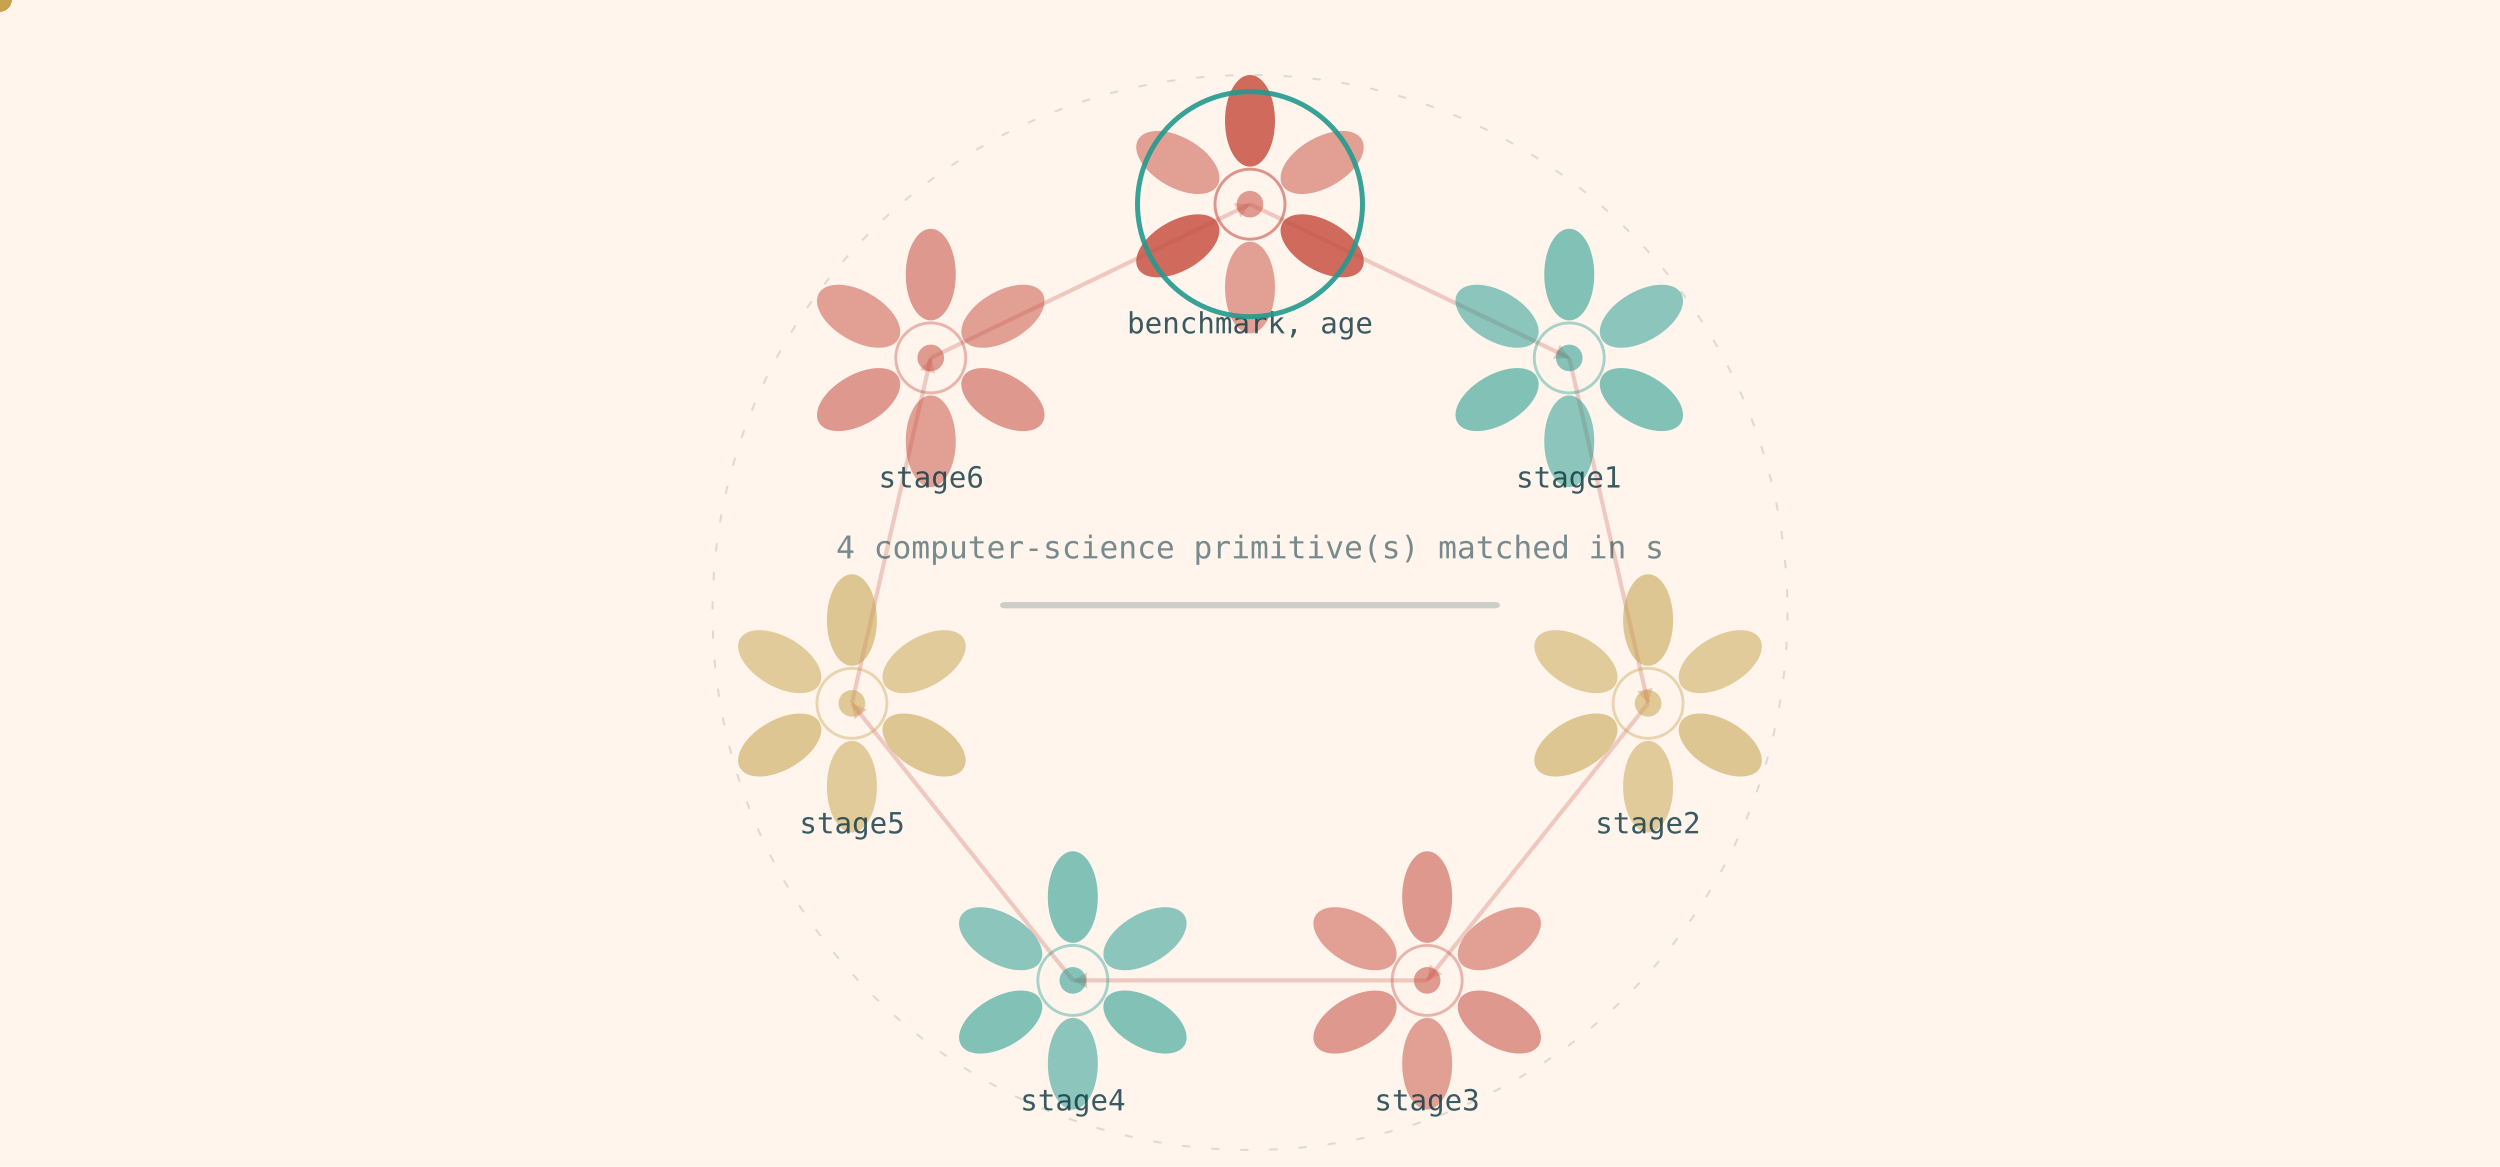
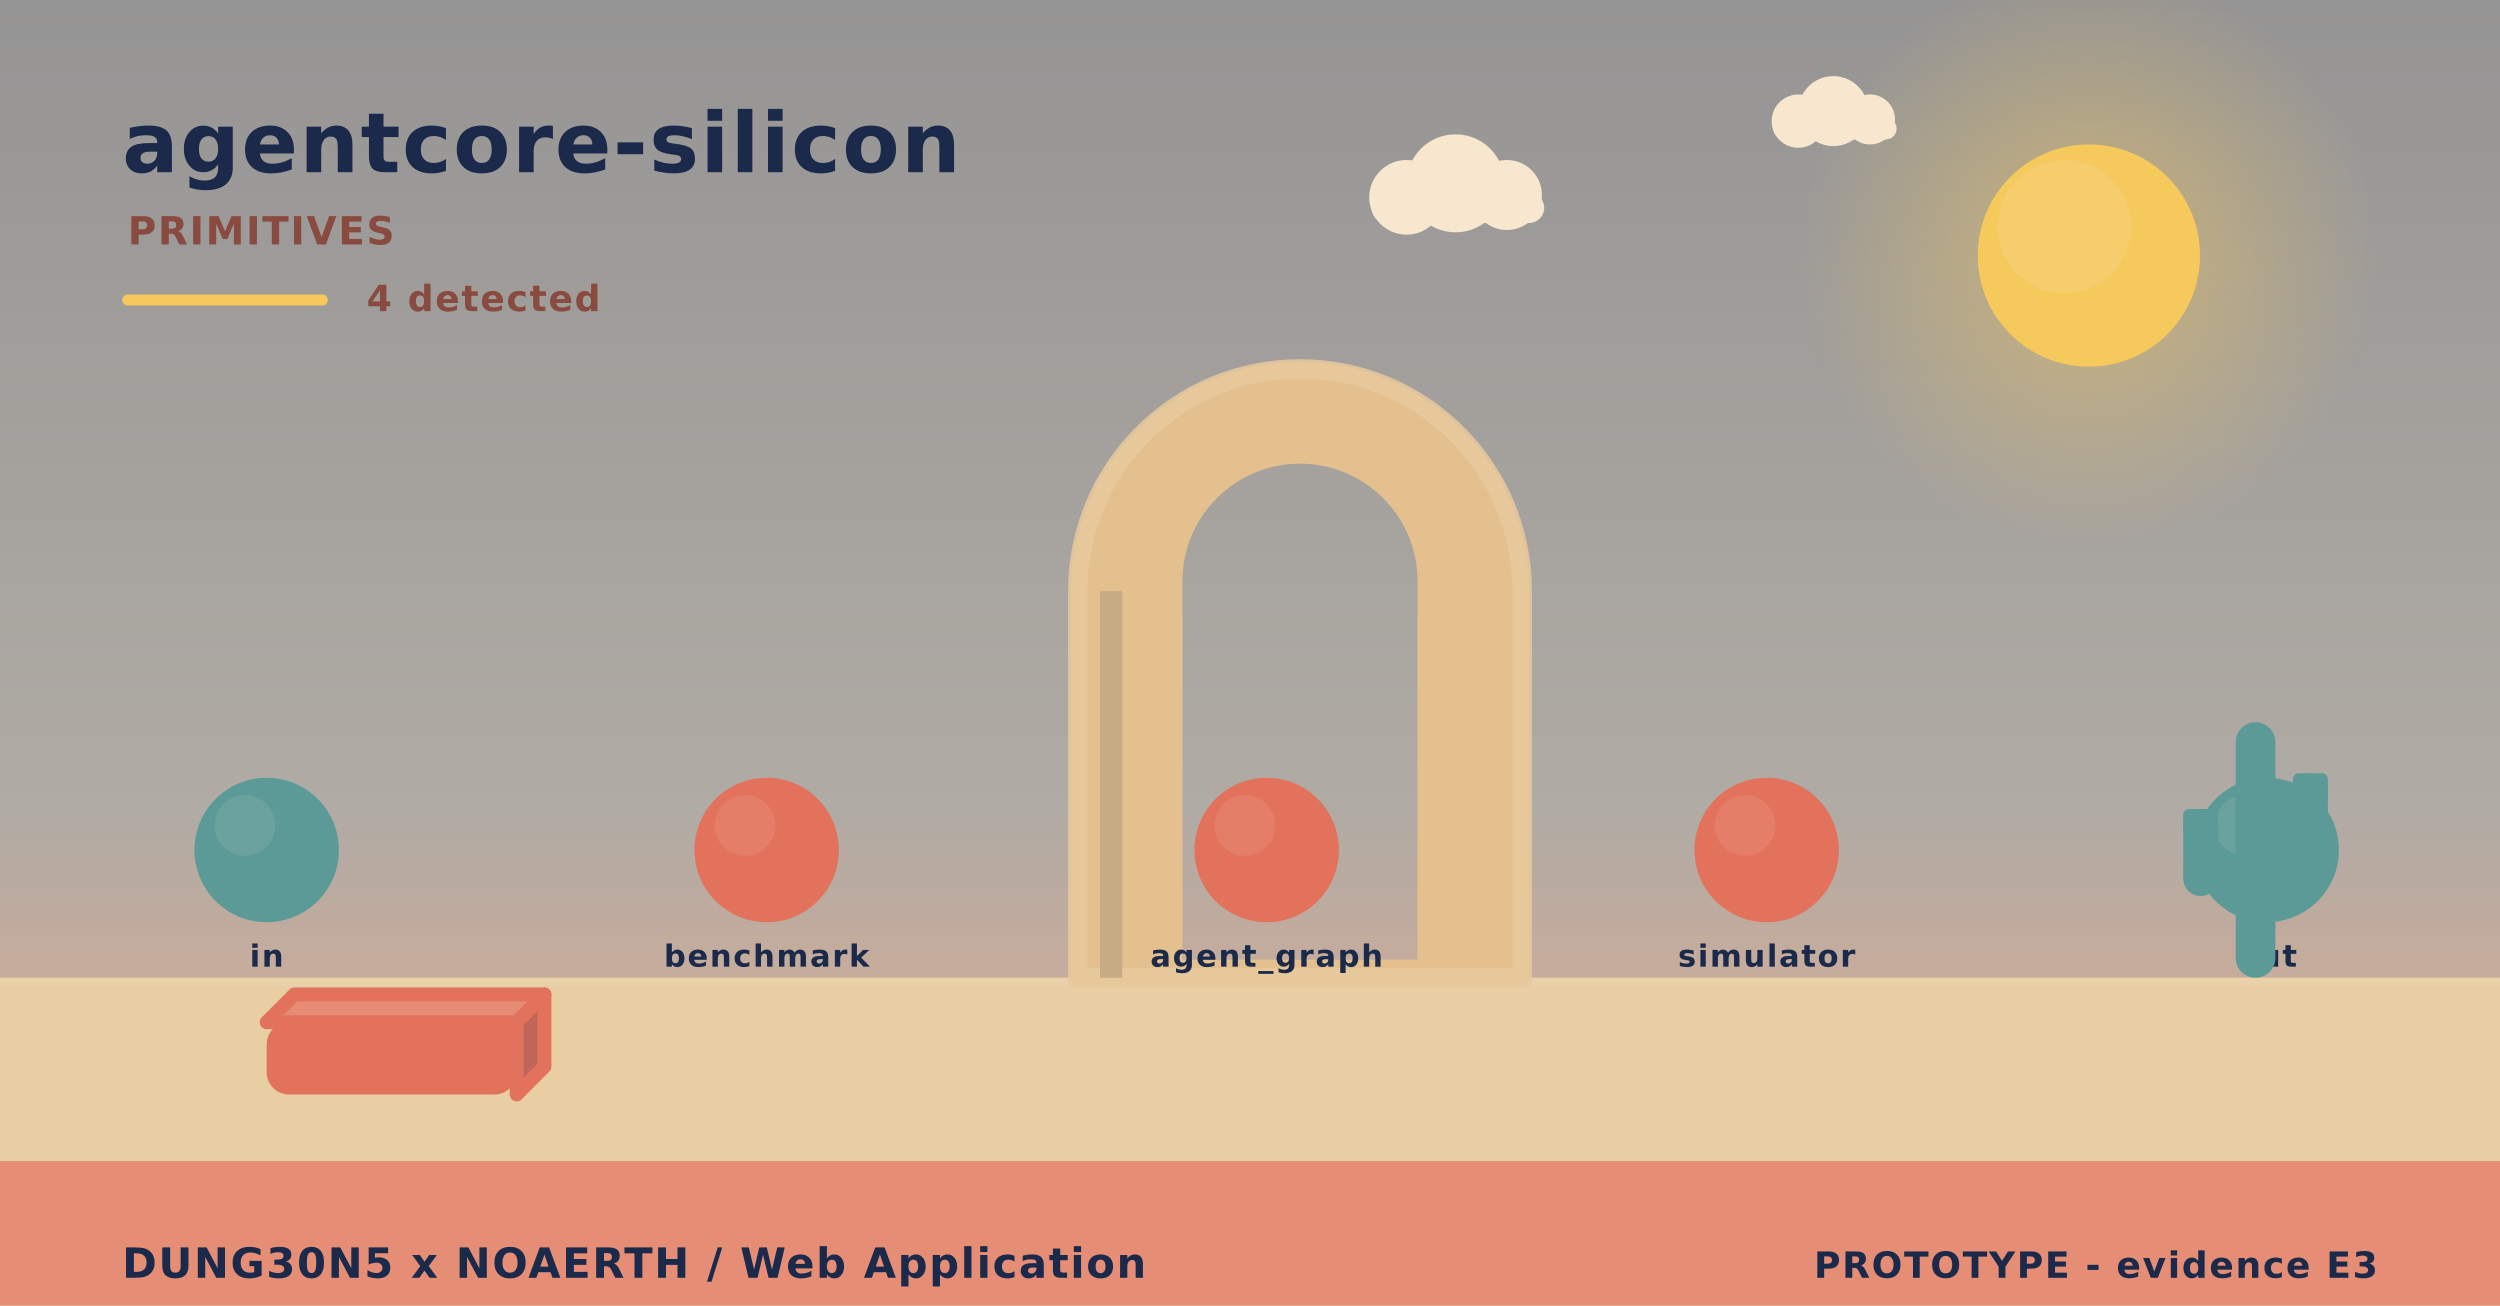
- <svg xmlns="http://www.w3.org/2000/svg" viewBox="0 0 1200 560" width="1200" height="560" role="img" aria-label="agentcore-silicon state machine">
-   <rect width="1200" height="560" fill="#fff5ed" />
-   <defs>
-     <linearGradient id="gs" x1="0" y1="0" x2="1" y2="1">
-       <stop offset="0%" stop-color="#c75346" />
-       <stop offset="100%" stop-color="#24998e" />
-     </linearGradient>
-   </defs>
-   <circle cx="600.00" cy="294.00" r="258.00" fill="none" stroke="rgba(9,52,63,0.140)" stroke-width="1.00" opacity="1.00" stroke-dasharray="4 10" />
-   <line x1="600.00" y1="98.00" x2="753.24" y2="171.80" stroke="rgba(199,83,70,0.500)" stroke-width="2.00" opacity="0.55" />
-   <polygon points="753.24,171.80 748.76,165.42 745.46,172.27" fill="rgba(199,83,70,0.500)" opacity="0.55" />
-   <g opacity="0.9">
-     <circle cx="0.00" cy="0.00" r="5.50" fill="#c7a350" opacity="1.00" />
-     <animateTransform attributeName="transform" type="translate" values="600.00,98.00 753.24,171.80" dur="4.75s" begin="0.0s" repeatCount="indefinite" />
-     <animateTransform attributeName="transform" type="translate" values="753.24,171.80 600.00,98.00" dur="4.75s" begin="2.375s" repeatCount="indefinite" />
+ <svg xmlns="http://www.w3.org/2000/svg" width="900" height="470" viewBox="0 0 900 470" role="img" aria-label="agentcore-silicon - how it behaves">
+   <linearGradient id="skys" x1="0" y1="0" x2="0" y2="1">
+     <stop offset="0" stop-color="#959494" />
+     <stop offset="0.62" stop-color="#b0aba4" />
+     <stop offset="1" stop-color="#f3ad8a" />
+   </linearGradient>
+   <rect width="900" height="470" fill="url(#skys)" />
+   <radialGradient id="suns">
+     <stop offset="0.35" stop-color="#f5c95c" stop-opacity="0.34" />
+     <stop offset="1" stop-color="#f5c95c" stop-opacity="0" />
+   </radialGradient>
+   <circle cx="752" cy="92" r="104" fill="url(#suns)" />
+   <circle cx="752" cy="92" r="40" fill="#f5c95c" />
+   <circle cx="743.2" cy="81.6" r="24" fill="#f5d27e" opacity="0.5" />
+   <g>
+     <circle cx="524" cy="66" r="17.64" fill="#f6e7ce" />
+     <circle cx="506.36" cy="71.04" r="13.44" fill="#f6e7ce" />
+     <circle cx="542.48" cy="70.2" r="12.6" fill="#f6e7ce" />
+     <rect x="493.76" y="69.36" width="62.16" height="10.92" rx="5.46" fill="#f6e7ce" />
+     <animateTransform attributeName="transform" type="translate" values="0 0;24 0;0 0" dur="36s" begin="0s" repeatCount="indefinite" />
  </g>
-   <line x1="753.24" y1="171.80" x2="791.09" y2="337.61" stroke="rgba(199,83,70,0.500)" stroke-width="2.00" opacity="0.55" />
-   <polygon points="791.09,337.61 793.28,330.14 785.87,331.83" fill="rgba(199,83,70,0.500)" opacity="0.55" />
-   <g opacity="0.9">
-     <circle cx="0.00" cy="0.00" r="5.50" fill="#c7a350" opacity="1.00" />
-     <animateTransform attributeName="transform" type="translate" values="753.24,171.80 791.09,337.61" dur="4.75s" begin="0.679s" repeatCount="indefinite" />
-     <animateTransform attributeName="transform" type="translate" values="791.09,337.61 753.24,171.80" dur="4.75s" begin="3.054s" repeatCount="indefinite" />
+   <g>
+     <circle cx="660" cy="40" r="12.6" fill="#f6e7ce" />
+     <circle cx="647.4" cy="43.6" r="9.6" fill="#f6e7ce" />
+     <circle cx="673.2" cy="43" r="9" fill="#f6e7ce" />
+     <rect x="638.4" y="42.4" width="44.4" height="7.8" rx="3.9" fill="#f6e7ce" />
+     <animateTransform attributeName="transform" type="translate" values="0 0;-18 0;0 0" dur="46s" begin="3s" repeatCount="indefinite" />
  </g>
-   <line x1="791.09" y1="337.61" x2="685.04" y2="470.59" stroke="rgba(199,83,70,0.500)" stroke-width="2.00" opacity="0.55" />
-   <polygon points="685.04,470.59 692.25,467.64 686.31,462.90" fill="rgba(199,83,70,0.500)" opacity="0.55" />
-   <g opacity="0.9">
-     <circle cx="0.00" cy="0.00" r="5.50" fill="#c7a350" opacity="1.00" />
-     <animateTransform attributeName="transform" type="translate" values="791.09,337.61 685.04,470.59" dur="4.75s" begin="1.357s" repeatCount="indefinite" />
-     <animateTransform attributeName="transform" type="translate" values="685.04,470.59 791.09,337.61" dur="4.75s" begin="3.732s" repeatCount="indefinite" />
+   <rect x="0" y="352" width="900" height="118" fill="#e9cda3" />
+   <rect x="0" y="352" width="900" height="3" fill="#ebd1a9" />
+   <text x="44" y="62" font-family="Verdana,DejaVu Sans,sans-serif" font-size="30" font-weight="700" letter-spacing="0.6" fill="#1b2a4a" text-anchor="start">agentcore-silicon</text>
+   <text x="46" y="88" font-family="Verdana,DejaVu Sans,sans-serif" font-size="14" font-weight="700" letter-spacing="0.6" fill="#894b3f" text-anchor="start">PRIMITIVES</text>
+   <rect x="44" y="106" width="74" height="4" rx="2" fill="#f5c95c" />
+   <text x="132" y="112" font-family="Verdana,DejaVu Sans,sans-serif" font-size="13" font-weight="700" letter-spacing="0.6" fill="#894b3f" text-anchor="start">4 detected</text>
+   <path d="M388,352 L388,212.8 A80,80 0 0 1 548,212.8 L548,352 Z M423.2,348 L423.2,209.22 A44.8,44.8 0 0 1 512.8,209.22 L512.8,348 Z" fill="#e3c08d" fill-rule="evenodd" stroke="#e3c08d" stroke-width="5" stroke-linejoin="round" />
+   <path d="M388,352 L388,212.8 A80,80 0 0 1 548,212.8 L548,352 Z" fill="none" stroke="#e8c99d" stroke-width="7" stroke-linecap="round" opacity="0.85" />
+   <rect x="396" y="212.8" width="8" height="139.2" fill="#c7ab84" />
+   <circle cx="96" cy="306" r="26" fill="#5b9a97" />
+   <circle cx="88.2" cy="297.16" r="10.92" fill="#7aa9a2" opacity="0.55" />
+   <text x="96" y="348" font-family="Verdana,DejaVu Sans,sans-serif" font-size="11" font-weight="700" letter-spacing="0.6" fill="#1b2a4a" text-anchor="middle">in</text>
+   <g>
+     <circle cx="276" cy="306" r="26" fill="#e2725b" />
+     <circle cx="268.2" cy="297.16" r="10.92" fill="#e68972" opacity="0.55" />
+     <animate attributeName="opacity" values="0.8;1;0.8" dur="4.6s" begin="0s" repeatCount="indefinite" />
  </g>
-   <line x1="685.04" y1="470.59" x2="514.96" y2="470.59" stroke="rgba(199,83,70,0.500)" stroke-width="2.00" opacity="0.55" />
-   <polygon points="514.96,470.59 521.76,474.39 521.76,466.79" fill="rgba(199,83,70,0.500)" opacity="0.55" />
-   <g opacity="0.9">
-     <circle cx="0.00" cy="0.00" r="5.50" fill="#c7a350" opacity="1.00" />
-     <animateTransform attributeName="transform" type="translate" values="685.04,470.59 514.96,470.59" dur="4.75s" begin="2.036s" repeatCount="indefinite" />
-     <animateTransform attributeName="transform" type="translate" values="514.96,470.59 685.04,470.59" dur="4.75s" begin="4.411s" repeatCount="indefinite" />
+   <text x="276" y="348" font-family="Verdana,DejaVu Sans,sans-serif" font-size="11" font-weight="700" letter-spacing="0.6" fill="#1b2a4a" text-anchor="middle">benchmark</text>
+   <g>
+     <circle cx="456" cy="306" r="26" fill="#e2725b" />
+     <circle cx="448.2" cy="297.16" r="10.92" fill="#e68972" opacity="0.55" />
+     <animate attributeName="opacity" values="0.8;1;0.8" dur="5.2s" begin="0s" repeatCount="indefinite" />
  </g>
-   <line x1="514.96" y1="470.59" x2="408.91" y2="337.61" stroke="rgba(199,83,70,0.500)" stroke-width="2.00" opacity="0.55" />
-   <polygon points="408.91,337.61 410.18,345.30 416.12,340.56" fill="rgba(199,83,70,0.500)" opacity="0.55" />
-   <g opacity="0.9">
-     <circle cx="0.00" cy="0.00" r="5.50" fill="#c7a350" opacity="1.00" />
-     <animateTransform attributeName="transform" type="translate" values="514.96,470.59 408.91,337.61" dur="4.75s" begin="2.714s" repeatCount="indefinite" />
-     <animateTransform attributeName="transform" type="translate" values="408.91,337.61 514.96,470.59" dur="4.75s" begin="5.089s" repeatCount="indefinite" />
+   <text x="456" y="348" font-family="Verdana,DejaVu Sans,sans-serif" font-size="11" font-weight="700" letter-spacing="0.6" fill="#1b2a4a" text-anchor="middle">agent_graph</text>
+   <g>
+     <circle cx="636" cy="306" r="26" fill="#e2725b" />
+     <circle cx="628.2" cy="297.16" r="10.92" fill="#e68972" opacity="0.55" />
+     <animate attributeName="opacity" values="0.8;1;0.8" dur="5.8s" begin="0s" repeatCount="indefinite" />
  </g>
-   <line x1="408.91" y1="337.61" x2="446.76" y2="171.80" stroke="rgba(199,83,70,0.500)" stroke-width="2.00" opacity="0.55" />
-   <polygon points="446.76,171.80 441.54,177.58 448.95,179.27" fill="rgba(199,83,70,0.500)" opacity="0.55" />
-   <g opacity="0.9">
-     <circle cx="0.00" cy="0.00" r="5.50" fill="#c7a350" opacity="1.00" />
-     <animateTransform attributeName="transform" type="translate" values="408.91,337.61 446.76,171.80" dur="4.75s" begin="3.393s" repeatCount="indefinite" />
-     <animateTransform attributeName="transform" type="translate" values="446.76,171.80 408.91,337.61" dur="4.75s" begin="5.768s" repeatCount="indefinite" />
-   </g>
-   <line x1="446.76" y1="171.80" x2="600.00" y2="98.00" stroke="rgba(199,83,70,0.500)" stroke-width="2.00" opacity="0.55" />
-   <polygon points="600.00,98.00 592.22,97.53 595.52,104.37" fill="rgba(199,83,70,0.500)" opacity="0.55" />
-   <g opacity="0.9">
-     <circle cx="0.00" cy="0.00" r="5.50" fill="#c7a350" opacity="1.00" />
-     <animateTransform attributeName="transform" type="translate" values="446.76,171.80 600.00,98.00" dur="4.75s" begin="4.071s" repeatCount="indefinite" />
-     <animateTransform attributeName="transform" type="translate" values="600.00,98.00 446.76,171.80" dur="4.75s" begin="6.446s" repeatCount="indefinite" />
-   </g>
-   <ellipse cx="600.00" cy="58.00" rx="12.00" ry="22.00" fill="rgba(199,83,70,0.900)" opacity="0.95" transform="rotate(0.0 600.00 58.00)" />
-   <ellipse cx="634.64" cy="78.00" rx="12.00" ry="22.00" fill="rgba(199,83,70,0.550)" opacity="0.95" transform="rotate(60.0 634.64 78.00)" />
-   <ellipse cx="634.64" cy="118.00" rx="12.00" ry="22.00" fill="rgba(199,83,70,0.900)" opacity="0.95" transform="rotate(120.0 634.64 118.00)" />
-   <ellipse cx="600.00" cy="138.00" rx="12.00" ry="22.00" fill="rgba(199,83,70,0.550)" opacity="0.95" transform="rotate(180.0 600.00 138.00)" />
-   <ellipse cx="565.36" cy="118.00" rx="12.00" ry="22.00" fill="rgba(199,83,70,0.900)" opacity="0.95" transform="rotate(240.0 565.36 118.00)" />
-   <ellipse cx="565.36" cy="78.00" rx="12.00" ry="22.00" fill="rgba(199,83,70,0.550)" opacity="0.95" transform="rotate(300.0 565.36 78.00)" />
-   <circle cx="600.00" cy="98.00" r="16.80" fill="none" stroke="rgba(199,83,70,0.900)" stroke-width="1.40" opacity="0.66" />
-   <circle cx="600.00" cy="98.00" r="6.40" fill="rgba(199,83,70,0.550)" opacity="1.00" />
-   <text x="600" y="160" font-family="ui-monospace,Menlo,monospace" font-size="14" fill="rgba(9,52,63,0.800)" text-anchor="middle">benchmark, age</text>
-   <g>
-     <circle cx="600.00" cy="98.00" r="54.00" fill="none" stroke="#24998e" stroke-width="2.40" opacity="0.90" />
-     <animate attributeName="opacity" values="0.25;1.0;0.25" dur="9.5s" begin="0.0s" repeatCount="indefinite" />
-   </g>
-   <ellipse cx="753.24" cy="131.80" rx="12.00" ry="22.00" fill="rgba(36,153,142,0.600)" opacity="0.95" transform="rotate(0.0 753.24 131.80)" />
-   <ellipse cx="787.88" cy="151.80" rx="12.00" ry="22.00" fill="rgba(36,153,142,0.550)" opacity="0.95" transform="rotate(60.0 787.88 151.80)" />
-   <ellipse cx="787.88" cy="191.80" rx="12.00" ry="22.00" fill="rgba(36,153,142,0.600)" opacity="0.95" transform="rotate(120.0 787.88 191.80)" />
-   <ellipse cx="753.24" cy="211.80" rx="12.00" ry="22.00" fill="rgba(36,153,142,0.550)" opacity="0.95" transform="rotate(180.0 753.24 211.80)" />
-   <ellipse cx="718.60" cy="191.80" rx="12.00" ry="22.00" fill="rgba(36,153,142,0.600)" opacity="0.95" transform="rotate(240.0 718.60 191.80)" />
-   <ellipse cx="718.60" cy="151.80" rx="12.00" ry="22.00" fill="rgba(36,153,142,0.550)" opacity="0.95" transform="rotate(300.0 718.60 151.80)" />
-   <circle cx="753.24" cy="171.80" r="16.80" fill="none" stroke="rgba(36,153,142,0.600)" stroke-width="1.40" opacity="0.66" />
-   <circle cx="753.24" cy="171.80" r="6.40" fill="rgba(36,153,142,0.550)" opacity="1.00" />
-   <text x="753" y="234" font-family="ui-monospace,Menlo,monospace" font-size="14" fill="rgba(9,52,63,0.800)" text-anchor="middle">stage1</text>
-   <ellipse cx="791.09" cy="297.61" rx="12.00" ry="22.00" fill="rgba(199,163,80,0.600)" opacity="0.95" transform="rotate(0.0 791.09 297.61)" />
-   <ellipse cx="825.73" cy="317.61" rx="12.00" ry="22.00" fill="rgba(199,163,80,0.550)" opacity="0.95" transform="rotate(60.0 825.73 317.61)" />
-   <ellipse cx="825.73" cy="357.61" rx="12.00" ry="22.00" fill="rgba(199,163,80,0.600)" opacity="0.95" transform="rotate(120.0 825.73 357.61)" />
-   <ellipse cx="791.09" cy="377.61" rx="12.00" ry="22.00" fill="rgba(199,163,80,0.550)" opacity="0.95" transform="rotate(180.0 791.09 377.61)" />
-   <ellipse cx="756.44" cy="357.61" rx="12.00" ry="22.00" fill="rgba(199,163,80,0.600)" opacity="0.95" transform="rotate(240.0 756.44 357.61)" />
-   <ellipse cx="756.44" cy="317.61" rx="12.00" ry="22.00" fill="rgba(199,163,80,0.550)" opacity="0.95" transform="rotate(300.0 756.44 317.61)" />
-   <circle cx="791.09" cy="337.61" r="16.80" fill="none" stroke="rgba(199,163,80,0.600)" stroke-width="1.40" opacity="0.66" />
-   <circle cx="791.09" cy="337.61" r="6.40" fill="rgba(199,163,80,0.550)" opacity="1.00" />
-   <text x="791" y="400" font-family="ui-monospace,Menlo,monospace" font-size="14" fill="rgba(9,52,63,0.800)" text-anchor="middle">stage2</text>
-   <ellipse cx="685.04" cy="430.59" rx="12.00" ry="22.00" fill="rgba(199,83,70,0.600)" opacity="0.95" transform="rotate(0.0 685.04 430.59)" />
-   <ellipse cx="719.68" cy="450.59" rx="12.00" ry="22.00" fill="rgba(199,83,70,0.550)" opacity="0.95" transform="rotate(60.0 719.68 450.59)" />
-   <ellipse cx="719.68" cy="490.59" rx="12.00" ry="22.00" fill="rgba(199,83,70,0.600)" opacity="0.95" transform="rotate(120.0 719.68 490.59)" />
-   <ellipse cx="685.04" cy="510.59" rx="12.00" ry="22.00" fill="rgba(199,83,70,0.550)" opacity="0.95" transform="rotate(180.0 685.04 510.59)" />
-   <ellipse cx="650.40" cy="490.59" rx="12.00" ry="22.00" fill="rgba(199,83,70,0.600)" opacity="0.95" transform="rotate(240.0 650.40 490.59)" />
-   <ellipse cx="650.40" cy="450.59" rx="12.00" ry="22.00" fill="rgba(199,83,70,0.550)" opacity="0.95" transform="rotate(300.0 650.40 450.59)" />
-   <circle cx="685.04" cy="470.59" r="16.80" fill="none" stroke="rgba(199,83,70,0.600)" stroke-width="1.40" opacity="0.66" />
-   <circle cx="685.04" cy="470.59" r="6.40" fill="rgba(199,83,70,0.550)" opacity="1.00" />
-   <text x="685" y="533" font-family="ui-monospace,Menlo,monospace" font-size="14" fill="rgba(9,52,63,0.800)" text-anchor="middle">stage3</text>
-   <ellipse cx="514.96" cy="430.59" rx="12.00" ry="22.00" fill="rgba(36,153,142,0.600)" opacity="0.95" transform="rotate(0.0 514.96 430.59)" />
-   <ellipse cx="549.60" cy="450.59" rx="12.00" ry="22.00" fill="rgba(36,153,142,0.550)" opacity="0.95" transform="rotate(60.0 549.60 450.59)" />
-   <ellipse cx="549.60" cy="490.59" rx="12.00" ry="22.00" fill="rgba(36,153,142,0.600)" opacity="0.95" transform="rotate(120.0 549.60 490.59)" />
-   <ellipse cx="514.96" cy="510.59" rx="12.00" ry="22.00" fill="rgba(36,153,142,0.550)" opacity="0.95" transform="rotate(180.0 514.96 510.59)" />
-   <ellipse cx="480.32" cy="490.59" rx="12.00" ry="22.00" fill="rgba(36,153,142,0.600)" opacity="0.95" transform="rotate(240.0 480.32 490.59)" />
-   <ellipse cx="480.32" cy="450.59" rx="12.00" ry="22.00" fill="rgba(36,153,142,0.550)" opacity="0.95" transform="rotate(300.0 480.32 450.59)" />
-   <circle cx="514.96" cy="470.59" r="16.80" fill="none" stroke="rgba(36,153,142,0.600)" stroke-width="1.40" opacity="0.66" />
-   <circle cx="514.96" cy="470.59" r="6.40" fill="rgba(36,153,142,0.550)" opacity="1.00" />
-   <text x="515" y="533" font-family="ui-monospace,Menlo,monospace" font-size="14" fill="rgba(9,52,63,0.800)" text-anchor="middle">stage4</text>
-   <ellipse cx="408.91" cy="297.61" rx="12.00" ry="22.00" fill="rgba(199,163,80,0.600)" opacity="0.95" transform="rotate(0.0 408.91 297.61)" />
-   <ellipse cx="443.56" cy="317.61" rx="12.00" ry="22.00" fill="rgba(199,163,80,0.550)" opacity="0.95" transform="rotate(60.0 443.56 317.61)" />
-   <ellipse cx="443.56" cy="357.61" rx="12.00" ry="22.00" fill="rgba(199,163,80,0.600)" opacity="0.95" transform="rotate(120.0 443.56 357.61)" />
-   <ellipse cx="408.91" cy="377.61" rx="12.00" ry="22.00" fill="rgba(199,163,80,0.550)" opacity="0.95" transform="rotate(180.0 408.91 377.61)" />
-   <ellipse cx="374.27" cy="357.61" rx="12.00" ry="22.00" fill="rgba(199,163,80,0.600)" opacity="0.95" transform="rotate(240.0 374.27 357.61)" />
-   <ellipse cx="374.27" cy="317.61" rx="12.00" ry="22.00" fill="rgba(199,163,80,0.550)" opacity="0.95" transform="rotate(300.0 374.27 317.61)" />
-   <circle cx="408.91" cy="337.61" r="16.80" fill="none" stroke="rgba(199,163,80,0.600)" stroke-width="1.40" opacity="0.66" />
-   <circle cx="408.91" cy="337.61" r="6.40" fill="rgba(199,163,80,0.550)" opacity="1.00" />
-   <text x="409" y="400" font-family="ui-monospace,Menlo,monospace" font-size="14" fill="rgba(9,52,63,0.800)" text-anchor="middle">stage5</text>
-   <ellipse cx="446.76" cy="131.80" rx="12.00" ry="22.00" fill="rgba(199,83,70,0.600)" opacity="0.95" transform="rotate(0.0 446.76 131.80)" />
-   <ellipse cx="481.40" cy="151.80" rx="12.00" ry="22.00" fill="rgba(199,83,70,0.550)" opacity="0.95" transform="rotate(60.0 481.40 151.80)" />
-   <ellipse cx="481.40" cy="191.80" rx="12.00" ry="22.00" fill="rgba(199,83,70,0.600)" opacity="0.95" transform="rotate(120.0 481.40 191.80)" />
-   <ellipse cx="446.76" cy="211.80" rx="12.00" ry="22.00" fill="rgba(199,83,70,0.550)" opacity="0.95" transform="rotate(180.0 446.76 211.80)" />
-   <ellipse cx="412.12" cy="191.80" rx="12.00" ry="22.00" fill="rgba(199,83,70,0.600)" opacity="0.95" transform="rotate(240.0 412.12 191.80)" />
-   <ellipse cx="412.12" cy="151.80" rx="12.00" ry="22.00" fill="rgba(199,83,70,0.550)" opacity="0.95" transform="rotate(300.0 412.12 151.80)" />
-   <circle cx="446.76" cy="171.80" r="16.80" fill="none" stroke="rgba(199,83,70,0.600)" stroke-width="1.40" opacity="0.66" />
-   <circle cx="446.76" cy="171.80" r="6.40" fill="rgba(199,83,70,0.550)" opacity="1.00" />
-   <text x="447" y="234" font-family="ui-monospace,Menlo,monospace" font-size="14" fill="rgba(9,52,63,0.800)" text-anchor="middle">stage6</text>
-   <rect x="480.00" y="289.00" width="240.00" height="3.00" rx="2.00" fill="rgba(9,52,63,0.200)" opacity="1.00" />
-   <text x="600" y="268" font-family="ui-monospace,Menlo,monospace" font-size="15" fill="rgba(9,52,63,0.550)" text-anchor="middle">4 computer-science primitive(s) matched in s</text>
+   <text x="636" y="348" font-family="Verdana,DejaVu Sans,sans-serif" font-size="11" font-weight="700" letter-spacing="0.6" fill="#1b2a4a" text-anchor="middle">simulator</text>
+   <circle cx="816" cy="306" r="26" fill="#5b9a97" />
+   <circle cx="808.2" cy="297.16" r="10.92" fill="#7aa9a2" opacity="0.55" />
+   <text x="816" y="348" font-family="Verdana,DejaVu Sans,sans-serif" font-size="11" font-weight="700" letter-spacing="0.6" fill="#1b2a4a" text-anchor="middle">out</text>
+   <path d="M96,368 L186,368 L196,358 L106,358 Z" fill="#e68c74" stroke="#e2725b" stroke-width="5" stroke-linejoin="round" />
+   <path d="M186,368 L196,358 L196,384 L186,394 Z" fill="#c06658" stroke="#e2725b" stroke-width="5" stroke-linejoin="round" />
+   <rect x="96" y="368" width="90" height="26" rx="8" fill="#e2725b" />
+   <rect x="804.86" y="260" width="14.28" height="92" rx="7.14" fill="#5b9a97" />
+   <rect x="785.96" y="291.28" width="12.6" height="31.28" rx="6.3" fill="#5b9a97" />
+   <rect x="785.96" y="291.28" width="12.6" height="9.2" rx="2.1" fill="#5b9a97" />
+   <rect x="825.44" y="278.4" width="12.6" height="31.28" rx="6.3" fill="#5b9a97" />
+   <rect x="825.44" y="278.4" width="12.6" height="9.2" rx="2.1" fill="#5b9a97" />
+   <rect x="0" y="418" width="900" height="52" rx="0" fill="#e68972" opacity="0.94" />
+   <text x="44" y="460" font-family="Verdana,DejaVu Sans,sans-serif" font-size="15" font-weight="700" letter-spacing="0.6" fill="#1b2a4a" text-anchor="start">DUNG30N5 x NOAERTH  /  Web Application</text>
+   <text x="856" y="460" font-family="Verdana,DejaVu Sans,sans-serif" font-size="13" font-weight="700" letter-spacing="0.6" fill="#1b2a4a" text-anchor="end">PROTOTYPE  -  evidence E3</text>
</svg>
